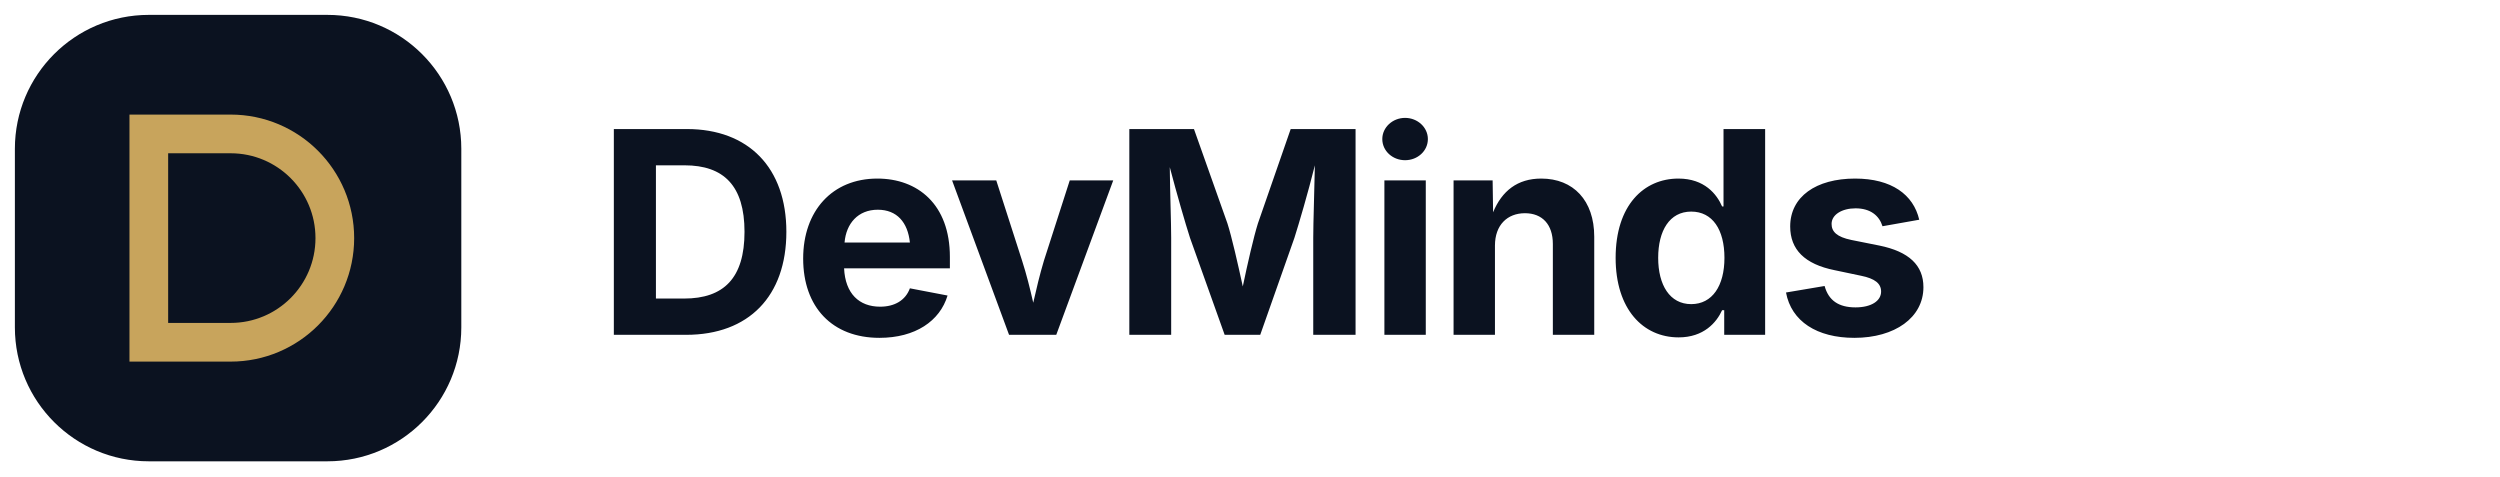
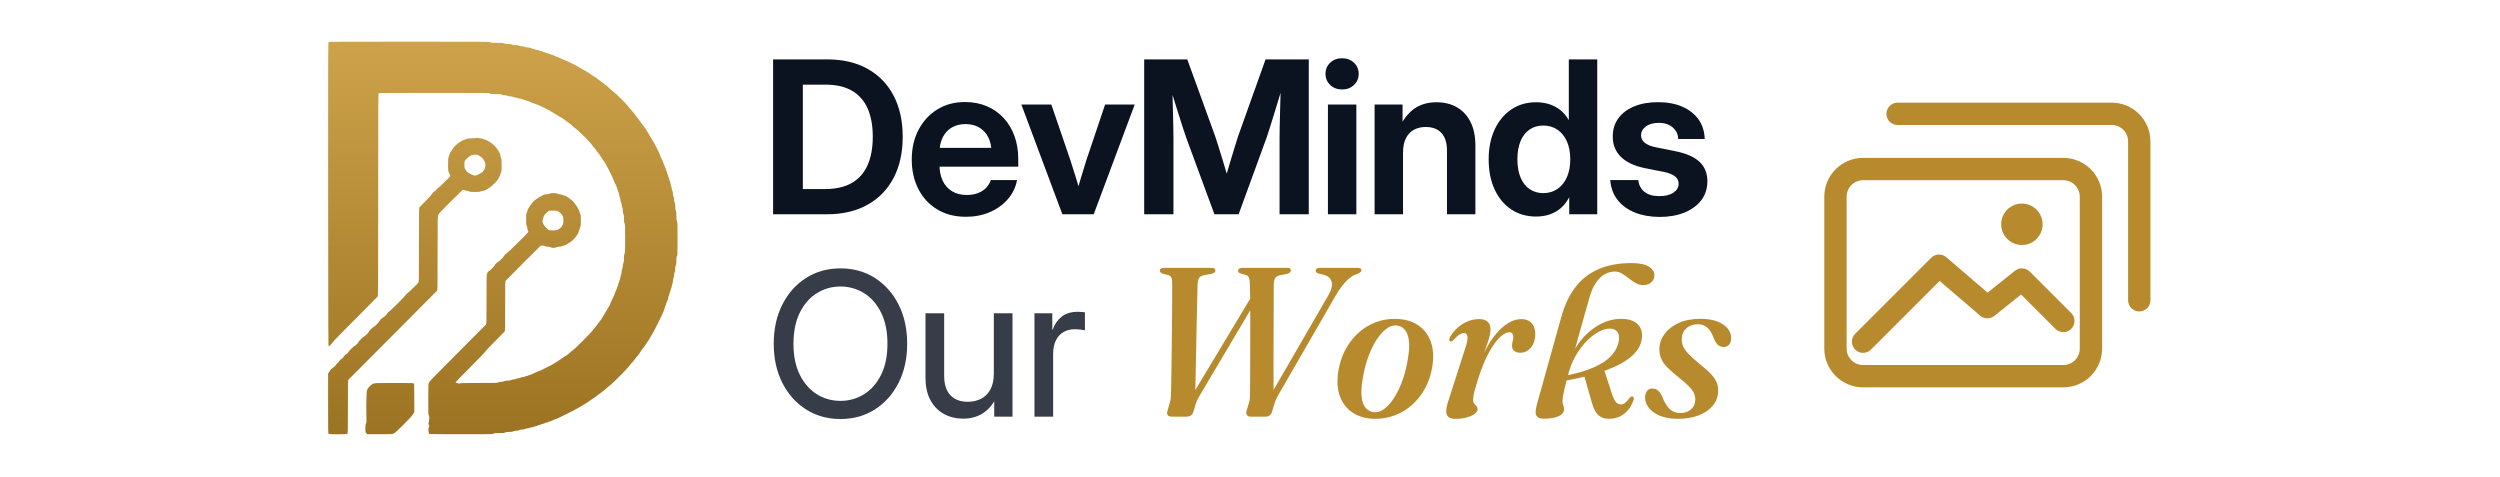
- <svg xmlns="http://www.w3.org/2000/svg" width="168" height="32" viewBox="0 0 168 32" role="img" aria-label="DevMinds">
-   <rect x="1" y="1" width="30" height="30" rx="9" fill="#0B1220" />
-   <path d="M10 9h5.5a7 7 0 0 1 0 14H10z" fill="none" stroke="#C8A45C" stroke-width="2.6" />
-   <text x="40" y="22.5" font-family="Inter,Segoe UI,Arial,sans-serif" font-size="19" font-weight="700" letter-spacing="-.5" fill="#0B1220">DevMinds</text>
+ <svg xmlns="http://www.w3.org/2000/svg" viewBox="0 0 168 32" width="168" height="32">
+   <defs>
+     <linearGradient id="gm" x1="0" y1="1" x2="0" y2="0">
+       <stop offset="0" stop-color="#CDA24A" />
+       <stop offset="1" stop-color="#9C7322" />
+     </linearGradient>
+   </defs>
+   <g transform="translate(22.048,0.000) scale(0.1)">
+     <g transform="translate(0.00,28.00) scale(0.1957) translate(-60,-64)">
+       <g transform="translate(0,1480) scale(0.1,-0.1)">
+         <path d="M616 14144 c-15 -14 -16 -499 -14 -5227 3 -4922 4 -5212 20 -5215 22 -4 111 85 138 139 13 25 301 320 768 787 411 411 757 760 769 776 23 29 23 29 23 3497 0 3139 1 3469 16 3483 14 14 200 16 1900 16 1865 0 1885 0 1924 -20 34 -18 59 -20 200 -20 141 0 166 -2 200 -20 26 -14 59 -20 100 -20 41 0 74 -6 100 -20 26 -14 59 -20 100 -20 41 0 74 -6 100 -20 22 -11 58 -20 80 -20 22 0 58 -9 80 -20 22 -11 58 -20 80 -20 22 0 58 -9 80 -20 22 -11 49 -20 60 -20 11 0 38 -9 60 -20 22 -11 48 -20 60 -20 11 0 56 -18 100 -40 44 -22 89 -40 100 -40 12 0 38 -9 60 -20 22 -11 48 -20 60 -20 26 0 434 -204 480 -240 19 -15 64 -42 100 -60 36 -18 81 -45 100 -60 19 -15 67 -44 105 -64 82 -42 146 -86 230 -154 33 -27 74 -56 90 -65 17 -8 68 -52 115 -97 47 -45 102 -90 122 -101 49 -25 492 -468 516 -516 11 -21 48 -67 82 -103 34 -36 70 -81 80 -100 10 -19 37 -55 60 -80 23 -25 50 -61 61 -80 11 -19 35 -57 54 -85 19 -27 48 -70 65 -95 17 -25 46 -67 65 -95 47 -67 295 -560 295 -585 0 -11 27 -74 60 -140 33 -66 60 -129 60 -140 0 -12 9 -38 20 -60 11 -22 20 -49 20 -60 0 -11 9 -38 20 -60 11 -22 20 -58 20 -80 0 -22 9 -58 20 -80 11 -22 20 -58 20 -80 0 -22 9 -58 20 -80 11 -22 20 -58 20 -80 0 -22 9 -58 20 -80 15 -30 20 -59 20 -120 0 -61 5 -90 20 -120 17 -33 20 -59 20 -160 0 -101 3 -127 20 -160 19 -38 20 -59 20 -520 0 -461 -1 -482 -20 -520 -17 -33 -20 -59 -20 -160 0 -101 -3 -127 -20 -160 -14 -26 -20 -59 -20 -100 0 -41 -6 -74 -20 -100 -14 -26 -20 -59 -20 -100 0 -41 -6 -74 -20 -100 -11 -22 -20 -58 -20 -80 0 -22 -9 -58 -20 -80 -11 -22 -20 -49 -20 -60 0 -11 -9 -38 -20 -60 -11 -22 -20 -49 -20 -60 0 -11 -9 -38 -20 -60 -11 -22 -20 -48 -20 -60 0 -11 -18 -56 -40 -100 -22 -44 -40 -89 -40 -100 0 -11 -36 -92 -80 -180 -44 -88 -80 -170 -80 -183 0 -13 -15 -44 -34 -68 -18 -24 -48 -74 -66 -109 -18 -36 -45 -81 -60 -100 -15 -19 -42 -64 -60 -100 -18 -36 -45 -81 -60 -100 -15 -19 -34 -48 -43 -65 -8 -16 -34 -50 -57 -75 -23 -25 -50 -61 -60 -80 -10 -19 -46 -64 -80 -100 -34 -36 -71 -82 -81 -103 -25 -48 -627 -650 -677 -676 -20 -11 -66 -47 -102 -81 -36 -34 -81 -70 -100 -81 -19 -10 -57 -35 -85 -54 -27 -19 -70 -48 -95 -65 -25 -17 -67 -46 -95 -65 -27 -19 -63 -42 -80 -51 -16 -9 -46 -29 -65 -44 -46 -36 -534 -280 -560 -280 -11 0 -74 -27 -140 -60 -66 -33 -129 -60 -140 -60 -12 0 -38 -9 -60 -20 -22 -11 -49 -20 -60 -20 -11 0 -38 -9 -60 -20 -22 -11 -58 -20 -80 -20 -22 0 -58 -9 -80 -20 -22 -11 -58 -20 -80 -20 -22 0 -58 -9 -80 -20 -22 -11 -58 -20 -80 -20 -22 0 -58 -9 -80 -20 -30 -15 -59 -20 -120 -20 -61 0 -90 -5 -120 -20 -26 -14 -59 -20 -100 -20 -41 0 -74 -6 -100 -20 -38 -19 -59 -20 -656 -20 -449 0 -626 -3 -650 -12 -25 -9 -42 -9 -71 0 -21 6 -48 14 -60 17 -13 4 -23 13 -23 21 0 8 225 239 500 514 310 310 507 515 520 540 12 24 145 165 328 348 169 169 317 320 330 336 22 29 22 29 22 876 0 847 0 847 23 876 29 37 1119 1129 1170 1172 47 39 106 43 167 12 26 -14 59 -20 100 -20 41 0 74 -6 100 -20 53 -27 147 -27 200 0 26 14 59 20 100 20 41 0 74 6 100 20 22 11 49 20 60 20 26 0 114 44 160 80 19 15 49 34 65 43 41 21 170 149 191 189 9 18 32 53 51 77 18 24 33 55 33 68 0 13 9 41 20 63 11 22 20 49 20 60 0 11 9 38 20 60 18 35 20 59 20 220 0 161 -2 185 -20 220 -11 22 -20 48 -20 60 0 34 -96 212 -140 260 -22 25 -51 63 -63 85 -12 22 -37 49 -55 60 -18 11 -61 43 -95 71 -68 56 -154 104 -187 104 -11 0 -38 9 -60 20 -22 11 -58 20 -80 20 -22 0 -58 9 -80 20 -57 29 -223 29 -280 0 -26 -13 -59 -20 -100 -20 -52 0 -73 -6 -153 -46 -50 -26 -108 -59 -127 -74 -19 -15 -49 -34 -65 -43 -42 -21 -170 -149 -191 -189 -9 -18 -29 -49 -44 -68 -36 -46 -80 -134 -80 -160 0 -11 -9 -38 -20 -60 -18 -35 -20 -59 -20 -220 0 -161 2 -185 20 -220 11 -22 20 -58 20 -80 0 -22 9 -59 21 -81 19 -39 19 -42 3 -67 -32 -49 -705 -712 -742 -731 -43 -22 -63 -43 -86 -89 -22 -42 -150 -169 -196 -192 -47 -24 -97 -75 -121 -122 -24 -46 -159 -181 -198 -198 -18 -7 -36 -29 -54 -66 -27 -54 -27 -54 -27 -898 0 -843 0 -843 -22 -872 -13 -16 -449 -455 -970 -976 -817 -817 -952 -956 -978 -1007 -30 -60 -30 -60 -30 -581 0 -508 0 -522 21 -562 16 -31 19 -52 15 -87 -13 -111 -22 -167 -29 -178 -4 -7 1 -30 13 -53 20 -40 20 -40 -1 -81 -21 -42 -21 -55 -3 -179 3 -25 12 -48 18 -52 6 -4 496 -8 1089 -8 1058 0 1079 0 1117 20 34 18 59 20 200 20 141 0 166 2 200 20 32 16 59 20 140 20 81 0 108 4 140 20 26 14 59 20 100 20 41 0 74 6 100 20 26 14 59 20 100 20 41 0 74 6 100 20 22 11 58 20 80 20 22 0 58 9 80 20 22 11 58 20 80 20 22 0 58 9 80 20 22 11 49 20 60 20 11 0 38 9 60 20 22 11 49 20 60 20 11 0 38 9 60 20 22 11 49 20 60 20 11 0 38 9 60 20 22 11 49 20 60 20 11 0 38 9 60 20 22 11 48 20 60 20 11 0 56 18 100 40 44 22 89 40 100 40 26 0 754 364 800 400 19 15 67 44 105 64 39 20 93 52 120 71 28 19 70 48 95 65 25 17 68 46 95 65 28 19 64 42 80 51 17 10 58 41 93 71 35 29 67 53 72 53 5 0 37 24 72 53 35 30 77 61 93 70 17 8 68 52 115 97 47 45 102 90 122 101 50 26 612 588 637 637 11 21 56 76 101 122 45 46 90 99 100 119 10 20 46 65 80 101 34 36 69 78 77 95 9 16 28 46 43 65 15 19 34 49 43 65 8 17 34 50 57 75 23 25 50 61 61 80 19 34 59 95 118 176 16 22 43 69 61 105 18 35 45 80 60 99 36 46 400 774 400 800 0 12 9 38 20 60 11 22 20 49 20 60 0 11 9 38 20 60 11 22 20 48 20 60 0 11 18 56 40 100 27 54 40 93 40 120 0 23 9 58 20 80 11 22 20 49 20 60 0 11 9 38 20 60 11 22 20 49 20 60 0 11 9 38 20 60 11 22 20 58 20 80 0 22 9 58 20 80 14 26 20 59 20 100 0 41 6 74 20 100 14 26 20 59 20 100 0 41 6 74 20 100 15 30 20 59 20 120 0 61 5 90 20 120 17 33 20 59 20 160 0 101 3 127 20 160 19 38 20 59 20 600 0 541 -1 562 -20 600 -17 34 -20 59 -20 180 0 121 -3 146 -20 180 -16 32 -20 59 -20 140 0 81 -4 108 -20 140 -14 26 -20 59 -20 100 0 41 -6 74 -20 100 -14 26 -20 59 -20 100 0 41 -6 74 -20 100 -11 22 -20 58 -20 80 0 22 -9 58 -20 80 -11 22 -20 58 -20 80 0 22 -9 58 -20 80 -11 22 -20 49 -20 60 0 11 -9 38 -20 60 -11 22 -20 49 -20 60 0 11 -9 38 -20 60 -11 22 -20 49 -20 60 0 11 -9 38 -20 60 -11 22 -20 48 -20 60 0 11 -18 56 -40 100 -22 44 -40 89 -40 100 0 11 -27 74 -60 140 -33 66 -60 129 -60 140 0 26 -204 434 -240 480 -15 19 -42 64 -60 100 -18 36 -45 81 -60 100 -15 19 -42 64 -60 100 -18 36 -45 81 -60 100 -15 19 -34 49 -43 65 -8 17 -34 50 -57 75 -23 25 -50 61 -60 80 -10 19 -37 55 -60 80 -23 25 -50 61 -60 80 -10 19 -37 55 -60 80 -23 25 -50 61 -60 81 -10 20 -55 73 -100 119 -45 46 -90 101 -101 122 -25 49 -467 492 -517 517 -20 11 -84 65 -142 121 -58 56 -118 109 -135 117 -16 9 -58 40 -93 70 -35 29 -67 53 -72 53 -5 0 -37 24 -72 53 -35 30 -76 61 -93 71 -16 9 -52 32 -80 51 -27 19 -70 48 -95 65 -25 17 -67 46 -95 65 -27 19 -99 60 -160 91 -60 31 -126 69 -145 84 -46 36 -454 240 -480 240 -11 0 -74 27 -140 60 -66 33 -129 60 -140 60 -11 0 -56 18 -100 40 -44 22 -89 40 -100 40 -12 0 -38 9 -60 20 -22 11 -49 20 -60 20 -11 0 -38 9 -60 20 -22 11 -49 20 -60 20 -11 0 -38 9 -60 20 -22 11 -49 20 -60 20 -11 0 -38 9 -60 20 -22 11 -58 20 -80 20 -22 0 -58 9 -80 20 -22 11 -49 20 -60 20 -11 0 -38 9 -60 20 -26 14 -59 20 -100 20 -41 0 -74 6 -100 20 -26 14 -59 20 -100 20 -41 0 -74 6 -100 20 -30 15 -59 20 -120 20 -61 0 -90 5 -120 20 -32 16 -59 20 -140 20 -81 0 -108 4 -140 20 -35 18 -59 20 -240 20 -181 0 -205 2 -240 20 -39 20 -59 20 -2784 20 -2482 0 -2746 -2 -2760 -16z m7882 -5813 c73 -37 116 -81 153 -153 26 -52 29 -67 29 -158 0 -91 -3 -106 -29 -158 -37 -72 -80 -116 -153 -153 -54 -27 -64 -29 -182 -29 -124 0 -124 0 -165 34 -163 136 -223 264 -171 366 11 22 20 50 20 63 0 35 56 102 153 185 39 32 39 32 163 32 118 0 128 -2 182 -29z M5660 10850 c-8 -5 -70 -10 -138 -10 -103 0 -129 -3 -162 -20 -22 -11 -49 -20 -60 -20 -26 0 -114 -44 -160 -80 -19 -15 -49 -34 -65 -43 -42 -21 -170 -149 -191 -189 -9 -18 -29 -49 -44 -68 -36 -46 -80 -134 -80 -160 0 -11 -9 -38 -20 -60 -18 -36 -20 -59 -20 -260 0 -220 0 -220 41 -301 39 -79 40 -81 23 -107 -30 -47 -393 -399 -423 -412 -16 -6 -35 -24 -41 -40 -6 -16 -24 -33 -39 -40 -38 -15 -99 -76 -122 -122 -11 -21 -104 -123 -207 -226 -103 -103 -197 -200 -209 -216 -23 -29 -23 -29 -23 -1296 0 -1267 0 -1267 -22 -1296 -47 -60 -349 -352 -377 -364 -17 -7 -35 -25 -42 -43 -17 -40 -557 -580 -597 -596 -17 -7 -36 -25 -43 -42 -15 -38 -113 -135 -159 -159 -47 -24 -97 -75 -121 -122 -24 -47 -151 -173 -199 -198 -48 -25 -136 -112 -160 -160 -24 -48 -112 -135 -160 -160 -48 -25 -175 -151 -199 -198 -24 -47 -75 -98 -122 -122 -48 -25 -222 -199 -238 -238 -7 -17 -25 -35 -41 -42 -36 -15 -105 -84 -120 -120 -6 -15 -24 -33 -40 -40 -36 -15 -105 -84 -120 -120 -6 -15 -24 -34 -40 -40 -16 -6 -34 -25 -40 -41 -15 -36 -74 -94 -126 -123 -21 -12 -48 -36 -59 -54 -11 -18 -37 -55 -58 -84 l-37 -52 0 -1027 c0 -921 2 -1029 16 -1043 23 -24 625 -24 648 0 14 14 16 111 16 923 0 908 0 908 22 937 13 16 696 702 1518 1524 822 822 1505 1508 1518 1524 22 29 22 29 22 1293 0 1264 0 1264 30 1324 25 49 95 124 415 444 212 211 396 392 409 400 23 15 27 15 65 -4 22 -12 59 -21 81 -21 22 0 58 -9 80 -20 34 -18 59 -20 200 -20 141 0 166 2 200 20 22 11 58 20 80 20 44 0 122 35 180 80 19 15 49 34 66 43 17 9 81 66 142 126 99 98 117 121 162 211 27 55 50 109 50 120 0 12 9 38 20 60 18 35 20 59 20 240 0 181 -2 205 -20 240 -11 22 -20 58 -20 80 0 44 -35 122 -80 180 -15 19 -35 50 -44 68 -21 40 -149 168 -191 189 -16 9 -46 28 -65 43 -46 36 -134 80 -160 80 -12 0 -35 8 -53 17 -18 10 -66 21 -107 25 -41 4 -91 10 -110 13 -19 3 -42 1 -50 -5z m118 -599 c75 -38 155 -117 192 -191 43 -85 43 -194 1 -278 -16 -32 -44 -73 -63 -91 -49 -48 -218 -131 -268 -131 -50 0 -219 83 -268 131 -19 18 -47 59 -63 91 -26 52 -29 66 -29 161 0 119 0 120 105 220 91 88 151 116 253 117 72 0 90 -4 140 -29z M2140 2411 c-70 -37 -152 -117 -187 -184 -28 -51 -28 -56 -36 -292 -8 -281 -8 -315 -1 -622 4 -220 4 -235 -16 -272 -17 -34 -20 -59 -20 -167 0 -126 0 -126 34 -160 l34 -34 426 0 c427 0 427 0 486 30 47 24 112 83 329 299 148 148 278 285 287 303 9 18 32 53 51 77 l33 44 0 488 c0 430 -2 489 -16 503 -14 14 -89 16 -682 16 -667 -1 -667 -1 -722 -29z" fill="url(#gm)" />
+       </g>
+     </g>
+     <path d="M335.007 144.0H308.429V127.04H333.917Q344.831 127.04 351.945 122.945Q359.06 118.85 362.54 110.982Q366.02 103.113 366.02 91.877Q366.02 80.656 362.547 72.845Q359.074 65.034 352.038 60.958Q345.002 56.883 334.309 56.883H307.933V39.923H335.587Q351.153 39.923 362.5 46.234Q373.848 52.545 379.993 64.206Q386.138 75.868 386.138 91.878Q386.138 107.933 379.987 119.617Q373.837 131.301 362.412 137.651Q350.987 144.0 335.007 144.0ZM319.032 39.923V144.0H299.041V39.923ZM428.676 145.676Q417.566 145.676 409.367 140.733Q401.169 135.789 396.693 127.077Q392.217 118.365 392.217 107.196Q392.217 95.918 396.793 87.203Q401.368 78.487 409.43 73.524Q417.493 68.562 427.963 68.562Q436.024 68.562 442.599 71.34Q449.173 74.118 453.92 79.24Q458.666 84.362 461.226 91.373Q463.786 98.384 463.786 106.85V112.019H399.384V99.369H454.416L445.827 102.554Q445.827 96.645 443.688 92.349Q441.549 88.053 437.634 85.722Q433.719 83.391 428.309 83.391Q422.969 83.391 419.057 85.722Q415.146 88.053 413.007 92.349Q410.868 96.645 410.868 102.554V110.884Q410.868 116.895 413.015 121.442Q415.163 125.989 419.265 128.505Q423.367 131.022 429.179 131.022Q433.412 131.022 436.686 129.773Q439.96 128.525 442.155 126.267Q444.35 124.009 445.311 121.016H462.969Q461.603 128.291 456.794 133.838Q451.985 139.386 444.724 142.531Q437.463 145.676 428.676 145.676ZM493.426 144.0 465.87 70.238H486.015L498.829 107.678Q500.918 113.992 502.813 120.307Q504.707 126.621 506.548 132.936H501.987Q503.834 126.621 505.678 120.307Q507.522 113.992 509.541 107.678L522.145 70.238H542.049L514.493 144.0ZM548.415 144.0V39.923H577.379L596.113 91.528Q597.147 94.643 598.561 99.168Q599.976 103.692 601.476 108.638Q602.976 113.583 604.273 118.05Q605.571 122.517 606.363 125.517H601.425Q602.218 122.517 603.496 118.05Q604.774 113.583 606.259 108.638Q607.743 103.692 609.142 99.168Q610.54 94.643 611.536 91.528L629.976 39.923H659.01V144.0H639.385V92.702Q639.385 89.255 639.483 84.596Q639.581 79.937 639.733 74.691Q639.885 69.445 640.021 64.082Q640.157 58.72 640.195 53.865H642.633Q641.013 59.258 639.305 64.858Q637.597 70.458 636.001 75.688Q634.405 80.918 633.022 85.289Q631.639 89.66 630.598 92.702L611.868 144.0H595.62L576.719 92.702Q575.678 89.66 574.244 85.289Q572.811 80.918 571.18 75.688Q569.549 70.458 567.787 64.858Q566.025 59.258 564.296 53.865H567.268Q567.345 58.72 567.462 64.082Q567.579 69.445 567.731 74.691Q567.883 79.937 567.981 84.596Q568.078 89.255 568.078 92.702V144.0ZM671.886 144.0V70.238H690.99V144.0ZM681.406 60.124Q676.608 60.124 673.431 57.11Q670.255 54.097 670.255 49.608Q670.255 45.116 673.431 42.128Q676.608 39.141 681.374 39.141Q686.196 39.141 689.377 42.125Q692.558 45.11 692.558 49.64Q692.558 54.117 689.373 57.12Q686.187 60.124 681.406 60.124ZM722.356 102.656V144.0H703.251V70.238H722.045V89.22H718.566Q722.104 79.388 728.581 74.052Q735.058 68.715 744.889 68.715Q752.709 68.715 758.573 72.089Q764.437 75.463 767.711 81.959Q770.986 88.455 770.986 97.864V144.0H751.881V101.154Q751.881 93.376 748.17 89.354Q744.46 85.333 737.656 85.333Q733.221 85.333 729.763 87.152Q726.306 88.972 724.331 92.8Q722.356 96.628 722.356 102.656ZM811.83 145.523Q802.229 145.523 795.031 140.7Q787.833 135.876 783.867 127.218Q779.901 118.56 779.901 107.056Q779.901 95.702 783.914 87.06Q787.927 78.417 795.109 73.566Q802.292 68.715 811.704 68.715Q816.524 68.715 820.622 70.014Q824.721 71.314 828.016 73.928Q831.311 76.542 833.654 80.569H833.763V39.923H852.867V144.0H834.042V132.698H833.934Q831.72 136.991 828.386 139.847Q825.052 142.704 820.867 144.114Q816.681 145.523 811.83 145.523ZM816.569 129.775Q822.063 129.775 826.149 126.965Q830.235 124.155 832.488 119.039Q834.741 113.922 834.741 107.056Q834.741 100.151 832.488 95.066Q830.235 89.981 826.149 87.172Q822.063 84.362 816.569 84.362Q811.376 84.362 807.457 87.018Q803.539 89.674 801.373 94.721Q799.208 99.767 799.208 107.056Q799.208 114.307 801.373 119.385Q803.539 124.463 807.457 127.119Q811.376 129.775 816.569 129.775ZM894.892 145.771Q885.616 145.771 878.325 142.888Q871.034 140.005 866.628 134.464Q862.223 128.923 861.608 121.016H880.447Q881.013 126.104 884.643 128.952Q888.273 131.801 894.549 131.801Q900.63 131.801 904.091 129.452Q907.552 127.103 907.552 123.44Q907.552 120.317 904.95 118.4Q902.348 116.482 897.735 115.553L884.98 113.011Q874.335 110.849 868.809 105.453Q863.284 100.057 863.284 91.616Q863.284 84.732 867.018 79.563Q870.751 74.394 877.611 71.525Q884.47 68.656 893.778 68.656Q903.033 68.656 909.993 71.68Q916.954 74.705 920.913 80.234Q924.872 85.762 925.081 93.411H907.262Q907.192 88.738 903.607 85.651Q900.022 82.563 894.281 82.563Q888.731 82.563 885.528 84.982Q882.326 87.4 882.326 90.924Q882.326 94.015 884.818 95.967Q887.309 97.92 891.707 98.863L905.341 101.594Q916.43 103.857 921.657 108.788Q926.883 113.72 926.883 121.84Q926.883 129.125 922.804 134.502Q918.725 139.879 911.5 142.825Q904.276 145.771 894.892 145.771Z" fill="#0B1220" />
+     <path d="M344.307 281.58Q331.305 281.58 321.166 275.123Q311.028 268.666 305.248 257.258Q299.468 245.85 299.468 231.029Q299.468 216.078 305.248 204.667Q311.028 193.256 321.166 186.802Q331.305 180.348 344.307 180.348Q357.369 180.348 367.475 186.802Q377.581 193.256 383.363 204.667Q389.146 216.078 389.146 231.029Q389.146 245.856 383.363 257.264Q377.581 268.672 367.475 275.126Q357.369 281.58 344.307 281.58ZM344.307 269.385Q352.974 269.385 360.145 264.935Q367.316 260.485 371.597 251.916Q375.877 243.348 375.877 231.029Q375.877 218.645 371.597 210.044Q367.316 201.443 360.145 196.993Q352.974 192.542 344.307 192.542Q335.646 192.542 328.475 196.993Q321.304 201.443 317.021 210.044Q312.737 218.645 312.737 231.029Q312.737 243.348 317.021 251.916Q321.304 260.485 328.475 264.935Q335.646 269.385 344.307 269.385ZM426.801 281.34Q419.759 281.34 413.987 278.256Q408.215 275.171 404.834 269.02Q401.452 262.869 401.452 253.731V210.493H414.004V252.479Q414.004 261.153 418.185 265.574Q422.366 269.994 429.849 269.994Q434.739 269.994 438.708 268.019Q442.677 266.044 445.024 261.791Q447.371 257.538 447.371 250.827V210.493H459.923V280.0H447.64V262.943H450.823Q447.419 272.266 441.33 276.803Q435.242 281.34 426.801 281.34ZM474.679 280.0V210.493H486.68V221.574H486.931Q488.84 216.028 492.975 212.782Q497.11 209.535 503.685 209.535Q505.235 209.535 506.542 209.655Q507.849 209.775 508.59 209.894V221.972Q507.867 221.793 505.902 221.523Q503.938 221.253 501.496 221.253Q497.655 221.253 494.388 223.037Q491.12 224.82 489.175 228.539Q487.23 232.258 487.23 238.069V280.0Z" fill="#0B1220" opacity="0.82" />
+     <path d="M621.562 197.574 623.728 201.676 585.945 265.421Q584.807 267.252 584.159 268.61Q583.512 269.967 582.902 271.974L581.507 276.648Q580.943 278.286 579.824 279.143Q578.705 280.0 576.636 280.0H567.102Q565.138 280.0 564.289 279.069Q563.44 278.138 564.026 276.314L565.674 270.374Q566.074 269.14 566.244 267.84Q566.414 266.54 566.412 265.141Q566.478 263.164 566.569 258.207Q566.659 253.25 566.756 246.362Q566.852 239.474 566.947 231.657Q567.043 223.84 567.112 216.057Q567.181 208.274 567.225 201.517Q567.269 194.759 567.228 190.114Q567.226 187.745 566.655 186.483Q566.083 185.221 564.347 184.807L561.159 183.962Q559.995 183.609 559.467 183.124Q558.938 182.638 558.938 181.893Q558.938 180.96 559.645 180.48Q560.352 180.0 561.693 180.0H593.771Q595.183 180.0 595.724 180.458Q596.264 180.917 596.264 181.74Q596.264 182.507 595.678 183.061Q595.093 183.614 593.876 183.948L588.552 184.943Q586.281 185.359 585.347 186.808Q584.414 188.257 584.274 191.293Q584.205 194.345 584.094 199.315Q583.983 204.286 583.839 210.619Q583.695 216.952 583.553 224.118Q583.412 231.283 583.262 238.746Q583.112 246.209 582.964 253.445Q582.816 260.681 582.669 267.093L578.802 268.702ZM663.664 181.986Q663.664 181.088 664.384 180.544Q665.105 180.0 666.393 180.0H692.016Q693.362 180.0 693.891 180.451Q694.421 180.902 694.421 181.724Q694.421 183.021 691.619 184.081L689.845 184.738Q687.874 185.538 685.671 187.512Q683.469 189.486 681.305 192.3Q679.14 195.114 677.169 198.507L638.354 265.731Q637.602 266.971 636.996 268.343Q636.39 269.714 635.752 271.843L634.397 276.505Q633.912 278.283 632.749 279.142Q631.585 280.0 629.964 280.0H619.805Q618.207 280.0 617.428 278.91Q616.65 277.819 617.269 275.881L618.705 271.067Q619.155 269.669 619.351 268.293Q619.547 266.917 619.543 265.533Q619.555 263.067 619.576 257.435Q619.597 251.802 619.632 244.327Q619.666 236.852 619.681 228.687Q619.695 220.521 619.683 212.865Q619.671 205.209 619.618 199.18Q619.564 193.15 619.426 190.105Q619.29 187.614 618.657 186.339Q618.024 185.064 616.207 184.617L613.238 183.829Q612.483 183.55 612.005 183.093Q611.526 182.636 611.526 182.024Q611.526 181.017 612.28 180.508Q613.033 180.0 614.378 180.0H644.688Q645.826 180.0 646.406 180.421Q646.986 180.843 646.986 181.743Q646.986 182.512 646.372 183.044Q645.759 183.576 644.697 183.948L639.528 185Q637.25 185.526 636.371 186.987Q635.493 188.448 635.481 191.748Q635.486 194.269 635.465 199.795Q635.445 205.321 635.42 212.639Q635.395 219.957 635.363 227.977Q635.331 235.998 635.325 243.623Q635.319 251.248 635.353 257.395Q635.388 263.543 635.433 267.038L631.74 268.302L672.645 197.593Q675.25 192.957 674.378 189.43Q673.507 185.902 669.147 184.662L665.419 183.774Q663.664 183.179 663.664 181.986ZM717.769 214.293Q726.35 214.488 732.349 218.441Q738.347 222.393 740.978 229.564Q743.609 236.736 741.981 246.638Q740.75 254.212 737.36 260.629Q733.971 267.045 728.831 271.746Q723.69 276.448 717.17 279.001Q710.65 281.555 703.138 281.44Q694.869 281.326 688.818 277.508Q682.767 273.69 680.032 266.542Q677.297 259.393 678.871 249.412Q680.188 241.486 683.649 234.962Q687.109 228.438 692.295 223.737Q697.481 219.036 703.963 216.557Q710.445 214.079 717.769 214.293ZM703.19 277.033Q706.014 277.205 708.821 275.414Q711.628 273.624 714.238 270.301Q716.847 266.979 719.059 262.527Q721.271 258.076 722.921 252.845Q724.571 247.614 725.452 242.036Q726.895 234.243 726.325 229.196Q725.755 224.15 723.58 221.581Q721.405 219.012 717.95 218.7Q715.095 218.462 712.259 220.211Q709.424 221.96 706.776 225.274Q704.128 228.588 701.869 233.081Q699.609 237.574 697.937 242.913Q696.264 248.252 695.35 253.998Q693.907 261.905 694.55 266.911Q695.193 271.917 697.471 274.351Q699.75 276.786 703.19 277.033ZM753.924 229.34Q753.362 229.06 753.37 228.301Q753.378 227.543 754.009 226.352Q756.197 222.695 759.262 220.021Q762.326 217.348 765.968 215.889Q769.609 214.431 773.455 214.431Q777.252 214.431 779.194 216.189Q781.136 217.948 781.136 221.29Q781.136 224.002 780.146 227.36Q779.157 230.717 777.69 234.593Q776.224 238.469 774.752 242.714Q773.281 246.96 772.319 251.429L771.405 251.217Q773.881 242.819 777.325 236.041Q780.769 229.262 784.808 224.433Q788.847 219.605 793.163 217.018Q797.478 214.431 801.714 214.431Q806.643 214.431 809.08 217.524Q811.516 220.617 811.207 225.457Q810.966 229.088 809.545 231.689Q808.124 234.29 805.952 235.671Q803.781 237.052 801.207 237.052Q798.464 237.052 797.027 235.757Q795.59 234.462 795.59 232.438Q795.59 230.898 796.015 229.481Q796.44 228.064 796.44 226.638Q796.44 225.074 795.794 224.173Q795.147 223.271 793.716 223.271Q790.924 223.271 787.272 226.805Q783.621 230.338 779.795 237.431Q775.969 244.524 772.614 255.257Q771.102 260.04 770.286 263.139Q769.469 266.238 769.469 268.581Q769.469 270.31 770.212 271.251Q770.955 272.193 771.707 272.955Q772.459 273.717 772.459 275.005Q772.459 276.498 770.593 278.011Q768.726 279.524 765.339 280.492Q761.952 281.46 757.395 281.46Q754.247 281.46 752.796 280.126Q751.345 278.793 751.39 276.177Q751.436 273.562 752.714 269.691L764.136 234.126Q766.078 228.21 765.633 225.996Q765.188 223.783 763.281 223.783Q762.026 223.783 760.434 224.736Q758.843 225.688 756.374 228.369Q755.555 229.126 754.999 229.337Q754.443 229.548 753.924 229.34ZM836.276 241.245Q836.957 238.336 837.978 234.485Q839 230.633 840.396 225.64Q841.793 220.648 843.578 214.348Q845.364 208.048 847.538 200.293Q849.3 193.967 851.952 190.039Q854.605 186.112 857.895 184.296Q861.186 182.481 864.797 182.481Q867.25 182.481 869.524 183.854Q871.797 185.226 874.045 187.029Q876.293 188.831 878.677 190.204Q881.062 191.576 883.7 191.576Q887.271 191.576 889.275 189.676Q891.278 187.776 891.278 184.976Q891.278 181.414 887.431 179.102Q883.583 176.79 875.902 176.79Q863.112 176.79 853.788 180.824Q844.464 184.857 838.297 192.846Q832.131 200.836 828.793 212.743L812.309 271.771Q811.436 274.912 811.488 277.056Q811.54 279.2 812.856 280.282Q814.171 281.364 817.014 281.364Q821.255 281.364 824.282 280.588Q827.309 279.812 828.94 278.404Q830.571 276.995 830.571 275.102Q830.571 273.536 830.045 272.391Q829.519 271.245 829.519 269.581Q829.519 268.221 829.802 266.351Q830.086 264.481 830.928 260.955Q831.771 257.429 833.424 251.224Q835.24 244.417 838.558 238.752Q841.876 233.088 845.957 229.002Q850.038 224.917 854.199 222.765Q858.359 220.614 861.864 220.85Q865.066 221.067 866.516 223.2Q867.966 225.333 867.355 229.005Q866.552 234.221 862.606 238.727Q858.659 243.233 850.77 246.78Q842.881 250.326 830.205 252.693L830.288 256.045Q848.033 252.9 859.34 248.621Q870.647 244.343 876.341 239.071Q882.035 233.8 882.788 227.767Q883.628 221.49 880.157 217.994Q876.686 214.498 869.864 214.264Q864.316 214.067 858.918 216.076Q853.519 218.086 848.716 221.891Q843.914 225.695 840.175 230.968Q836.436 236.241 834.243 242.533ZM843.847 251.643 849.228 270.481Q850.793 276.224 853.406 278.794Q856.019 281.364 860.464 281.44Q864.402 281.479 867.638 280.063Q870.874 278.648 873.346 275.817Q875.819 272.986 877.295 268.771Q877.571 267.707 877.353 267.158Q877.136 266.61 876.576 266.462Q876.112 266.3 875.601 266.531Q875.09 266.762 874.433 267.548Q872.988 269.643 871.565 270.739Q870.143 271.836 868.59 271.76Q866.766 271.683 865.393 270.163Q864.019 268.643 862.833 264.912L857.321 247.955ZM908.6 277.586Q913.047 277.586 915.896 275.031Q918.745 272.476 918.762 268.533Q918.778 266.324 917.85 264.268Q916.921 262.212 914.545 259.72Q912.169 257.229 907.793 253.755Q902.886 249.874 899.962 246.86Q897.038 243.845 895.792 240.892Q894.545 237.938 894.628 234.314Q894.762 228.921 898.127 224.365Q901.493 219.81 907.62 217.027Q913.747 214.245 922.181 214.245Q928.978 214.245 933.553 216.024Q938.128 217.802 940.47 220.7Q942.812 223.598 942.845 226.955Q942.897 229.888 941.527 231.539Q940.157 233.19 937.874 233.19Q935.502 233.19 933.803 231.592Q932.105 229.993 930.605 225.857Q928.919 221.814 926.446 219.854Q923.974 217.893 920.552 217.893Q915.693 217.893 912.683 220.698Q909.674 223.502 909.657 227.988Q909.64 230.381 910.552 232.637Q911.464 234.893 914.032 237.654Q916.6 240.414 921.519 244.469Q926.538 248.395 929.331 251.387Q932.124 254.379 933.195 257.174Q934.266 259.969 934.1 263.376Q933.866 268.631 930.441 272.704Q927.016 276.776 921.049 279.108Q915.081 281.44 907.116 281.44Q899.909 281.44 894.964 279.379Q890.019 277.317 887.517 274.015Q885.014 270.714 885.014 267.069Q885.052 264.402 886.303 262.743Q887.555 261.083 889.814 261.083Q892.407 261.083 894.158 262.862Q895.909 264.641 897.407 268.664Q899.678 273.571 902.407 275.579Q905.136 277.586 908.6 277.586Z" fill="#B88A2E" />
+     <g transform="translate(999.03,44.00) scale(2.32)" fill="none" stroke="#B88A2E" stroke-width="6.47" stroke-linecap="round" stroke-linejoin="round">
+       <path d="M24 14 H86 A8 8 0 0 1 94 22 V68" />
+       <rect x="6" y="30" width="74" height="60" rx="8" />
+       <path d="M14 80 L36 58 L50 70 L60 62 L72 74" />
+     </g>
+     <circle cx="1138.23" cy="150.72" r="13.92" fill="#B88A2E" />
+   </g>
</svg>
